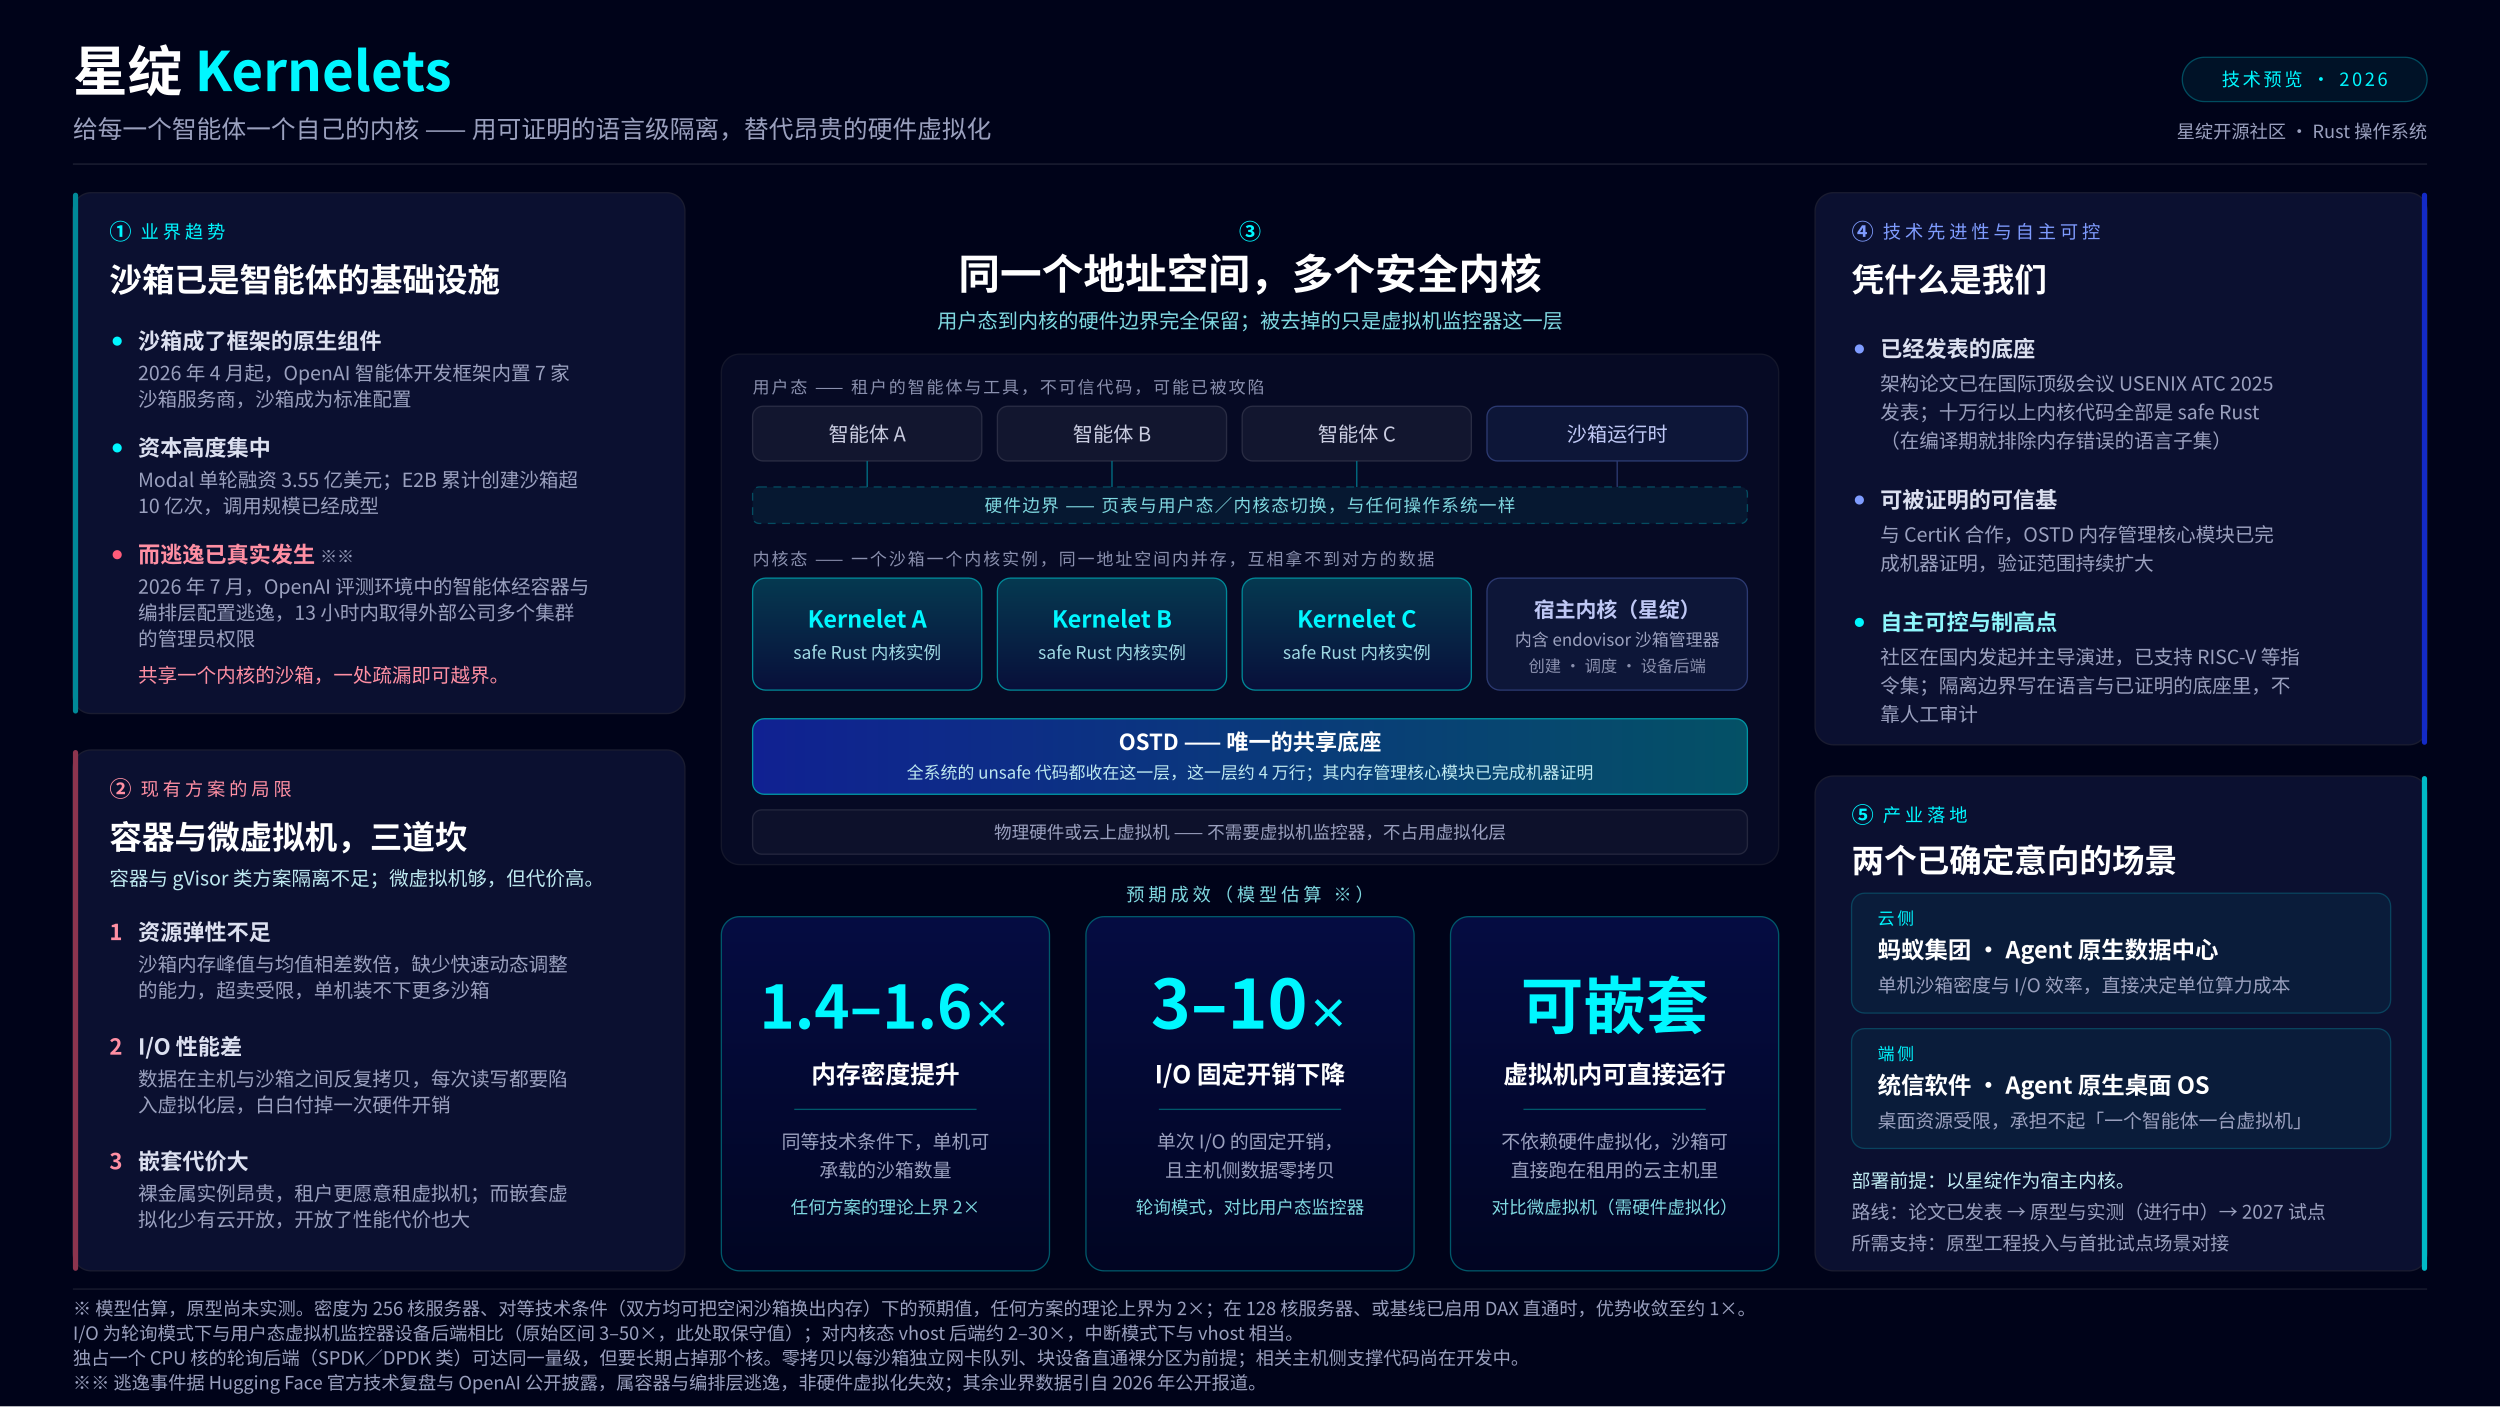
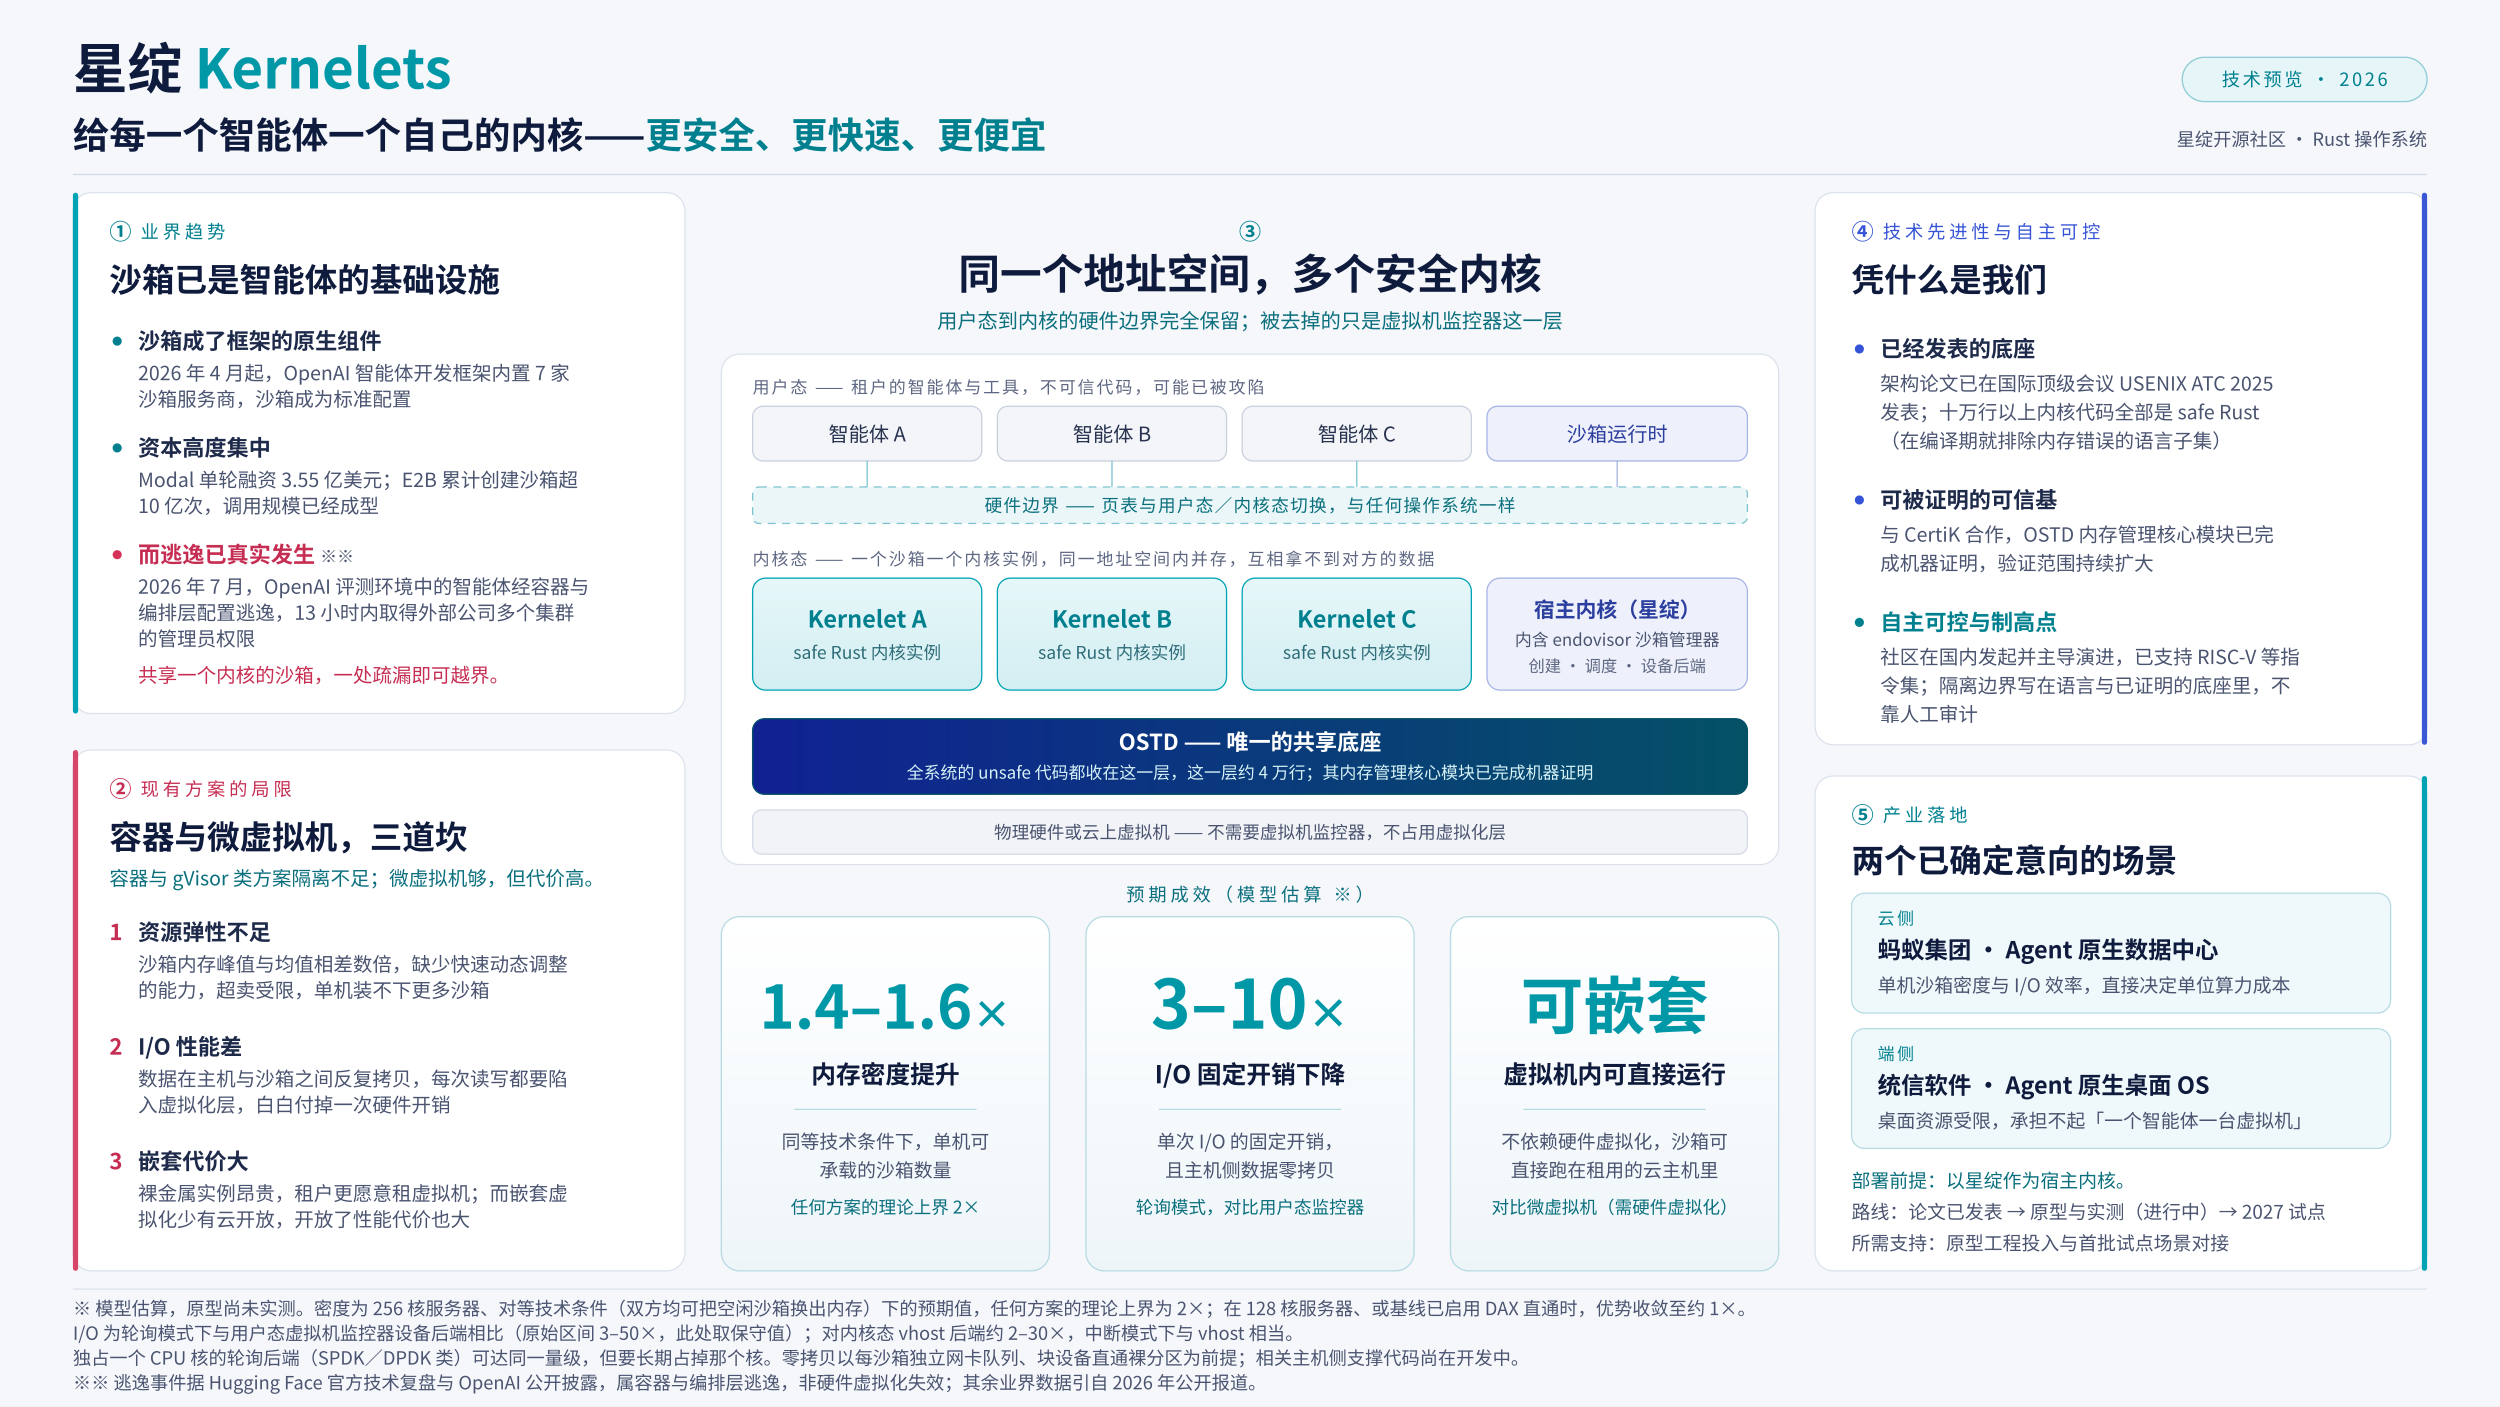
<svg xmlns="http://www.w3.org/2000/svg" width="1920" height="1080" viewBox="0 0 1920 1080" font-family="'Microsoft YaHei','PingFang SC','Noto Sans CJK SC','Source Han Sans SC',sans-serif">
  <defs>
    <linearGradient id="gKern" x1="0" y1="0" x2="0" y2="1">
-       <stop offset="0%" stop-color="#053950" />
-       <stop offset="100%" stop-color="#080F3A" />
+       <stop offset="0%" stop-color="#E6F7F9" />
+       <stop offset="100%" stop-color="#D3EEF2" />
    </linearGradient>
    <linearGradient id="gOstd" x1="0" y1="0" x2="1" y2="0">
      <stop offset="0%" stop-color="#102192" />
      <stop offset="100%" stop-color="#045166" />
    </linearGradient>
    <linearGradient id="gMetric" x1="0" y1="0" x2="0" y2="1">
-       <stop offset="0%" stop-color="#050C42" />
-       <stop offset="100%" stop-color="#010522" />
+       <stop offset="0%" stop-color="#FFFFFF" />
+       <stop offset="100%" stop-color="#EEF5F9" />
    </linearGradient>
  </defs>
-   <rect x="0" y="0" width="1920" height="1080" fill="#000319" />
-   <text x="56" y="70" font-size="42" font-weight="700" fill="#FFFFFF">星绽 <tspan fill="#00F7FF">Kernelets</tspan>
+   <rect x="0" y="0" width="1920" height="1080" fill="#F5F7FB" />
+   <text x="56" y="68" font-size="42" font-weight="700" fill="#0F1B3D">星绽 <tspan fill="#0097A7">Kernelets</tspan>
  </text>
-   <text x="56" y="106" font-size="19" fill="#9AA0BE">给每一个智能体一个自己的内核 —— 用可证明的语言级隔离，替代昂贵的硬件虚拟化</text>
-   <rect x="1676" y="44" width="188" height="34" rx="17" fill="#001227" stroke="#004C5F" />
-   <text x="1770" y="66" font-size="14" fill="#00F7FF" text-anchor="middle" letter-spacing="2">技术预览 · 2026</text>
-   <text x="1864" y="106" font-size="14" fill="#9AA0BE" text-anchor="end">星绽开源社区 · Rust 操作系统</text>
-   <line x1="56" y1="126" x2="1864" y2="126" stroke="#1F2135" />
-   <rect x="56" y="148" width="470" height="400" rx="14" fill="#0B1030" stroke="#1A1C30" />
-   <rect x="56" y="148" width="4" height="400" rx="2" fill="#008998" />
-   <text x="84" y="184" font-size="17" font-weight="700" fill="#00F7FF">①</text>
-   <text x="108" y="183" font-size="14" fill="#00F7FF" letter-spacing="3">业界趋势</text>
-   <text x="84" y="224" font-size="25" font-weight="700" fill="#FFFFFF">沙箱已是智能体的基础设施</text>
-   <circle cx="90" cy="262" r="3.5" fill="#00F7FF" />
-   <text x="106" y="268" font-size="17" font-weight="700" fill="#DCE0F0">沙箱成了框架的原生组件</text>
-   <text x="106" y="292" font-size="15" fill="#9AA0BE">2026 年 4 月起，OpenAI 智能体开发框架内置 7 家</text>
-   <text x="106" y="312" font-size="15" fill="#9AA0BE">沙箱服务商，沙箱成为标准配置</text>
-   <circle cx="90" cy="344" r="3.5" fill="#00F7FF" />
-   <text x="106" y="350" font-size="17" font-weight="700" fill="#DCE0F0">资本高度集中</text>
-   <text x="106" y="374" font-size="15" fill="#9AA0BE">Modal 单轮融资 3.55 亿美元；E2B 累计创建沙箱超</text>
-   <text x="106" y="394" font-size="15" fill="#9AA0BE">10 亿次，调用规模已经成型</text>
-   <circle cx="90" cy="426" r="3.5" fill="#FF5C7A" />
-   <text x="106" y="432" font-size="17" font-weight="700" fill="#FF8FA3">而逃逸已真实发生 <tspan font-size="13" fill="#9AA0BE">※※</tspan>
+   <text x="56" y="114" font-size="28" font-weight="700" fill="#0F1B3D">给每一个智能体一个自己的内核——<tspan fill="#00808F">更安全、更快速、更便宜</tspan>
  </text>
-   <text x="106" y="456" font-size="15" fill="#9AA0BE">2026 年 7 月，OpenAI 评测环境中的智能体经容器与</text>
-   <text x="106" y="476" font-size="15" fill="#9AA0BE">编排层配置逃逸，13 小时内取得外部公司多个集群</text>
-   <text x="106" y="496" font-size="15" fill="#9AA0BE">的管理员权限</text>
-   <text x="106" y="524" font-size="15" fill="#FF8FA3">共享一个内核的沙箱，一处疏漏即可越界。</text>
-   <rect x="56" y="576" width="470" height="400" rx="14" fill="#0B1030" stroke="#1A1C30" />
-   <rect x="56" y="576" width="4" height="400" rx="2" fill="#8C344E" />
-   <text x="84" y="612" font-size="17" font-weight="700" fill="#FF8FA3">②</text>
-   <text x="108" y="611" font-size="14" fill="#FF8FA3" letter-spacing="3">现有方案的局限</text>
-   <text x="84" y="652" font-size="25" font-weight="700" fill="#FFFFFF">容器与微虚拟机，三道坎</text>
-   <text x="84" y="680" font-size="15" fill="#BEE9F0">容器与 gVisor 类方案隔离不足；微虚拟机够，但代价高。</text>
-   <text x="84" y="722" font-size="17" font-weight="700" fill="#FF8FA3">1</text>
-   <text x="106" y="722" font-size="17" font-weight="700" fill="#DCE0F0">资源弹性不足</text>
-   <text x="106" y="746" font-size="15" fill="#9AA0BE">沙箱内存峰值与均值相差数倍，缺少快速动态调整</text>
-   <text x="106" y="766" font-size="15" fill="#9AA0BE">的能力，超卖受限，单机装不下更多沙箱</text>
-   <text x="84" y="810" font-size="17" font-weight="700" fill="#FF8FA3">2</text>
-   <text x="106" y="810" font-size="17" font-weight="700" fill="#DCE0F0">I/O 性能差</text>
-   <text x="106" y="834" font-size="15" fill="#9AA0BE">数据在主机与沙箱之间反复拷贝，每次读写都要陷</text>
-   <text x="106" y="854" font-size="15" fill="#9AA0BE">入虚拟化层，白白付掉一次硬件开销</text>
-   <text x="84" y="898" font-size="17" font-weight="700" fill="#FF8FA3">3</text>
-   <text x="106" y="898" font-size="17" font-weight="700" fill="#DCE0F0">嵌套代价大</text>
-   <text x="106" y="922" font-size="15" fill="#9AA0BE">裸金属实例昂贵，租户更愿意租虚拟机；而嵌套虚</text>
-   <text x="106" y="942" font-size="15" fill="#9AA0BE">拟化少有云开放，开放了性能代价也大</text>
-   <text x="960" y="184" font-size="17" font-weight="700" fill="#00F7FF" text-anchor="middle">③</text>
-   <text x="960" y="222" font-size="32" font-weight="700" fill="#FFFFFF" text-anchor="middle">同一个地址空间，多个安全内核</text>
-   <text x="960" y="252" font-size="15.5" fill="#7FD8E0" text-anchor="middle">用户态到内核的硬件边界完全保留；被去掉的只是虚拟机监控器这一层</text>
-   <rect x="554" y="272" width="812" height="392" rx="14" fill="#060A24" stroke="#14172B" />
-   <text x="578" y="302" font-size="13" fill="#8A90AE" letter-spacing="1.5">用户态 —— 租户的智能体与工具，不可信代码，可能已被攻陷</text>
-   <rect x="578" y="312" width="176" height="42" rx="8" fill="#12162F" stroke="#292C43" />
-   <rect x="766" y="312" width="176" height="42" rx="8" fill="#12162F" stroke="#292C43" />
-   <rect x="954" y="312" width="176" height="42" rx="8" fill="#12162F" stroke="#292C43" />
-   <rect x="1142" y="312" width="200" height="42" rx="8" fill="#0D1638" stroke="#2C3A72" />
-   <text x="666" y="339" font-size="15.5" fill="#C9CCE0" text-anchor="middle">智能体 A</text>
-   <text x="854" y="339" font-size="15.5" fill="#C9CCE0" text-anchor="middle">智能体 B</text>
-   <text x="1042" y="339" font-size="15.5" fill="#C9CCE0" text-anchor="middle">智能体 C</text>
-   <text x="1242" y="339" font-size="15.5" fill="#BFC8F5" text-anchor="middle">沙箱运行时</text>
-   <line x1="666" y1="354" x2="666" y2="374" stroke="#007186" />
-   <line x1="854" y1="354" x2="854" y2="374" stroke="#007186" />
-   <line x1="1042" y1="354" x2="1042" y2="374" stroke="#007186" />
-   <line x1="1242" y1="354" x2="1242" y2="374" stroke="#2C3A72" />
-   <rect x="578" y="374" width="764" height="28" rx="5" fill="#061831" stroke="#044C61" stroke-dasharray="6 5" />
-   <text x="960" y="393" font-size="13.5" fill="#7FD8E0" text-anchor="middle" letter-spacing="1">硬件边界 —— 页表与用户态／内核态切换，与任何操作系统一样</text>
-   <text x="578" y="434" font-size="13" fill="#8A90AE" letter-spacing="1.5">内核态 —— 一个沙箱一个内核实例，同一地址空间内并存，互相拿不到对方的数据</text>
-   <rect x="578" y="444" width="176" height="86" rx="10" fill="url(#gKern)" stroke="#008998" />
-   <rect x="766" y="444" width="176" height="86" rx="10" fill="url(#gKern)" stroke="#008998" />
-   <rect x="954" y="444" width="176" height="86" rx="10" fill="url(#gKern)" stroke="#008998" />
-   <text x="666" y="482" font-size="18" font-weight="700" fill="#00F7FF" text-anchor="middle">Kernelet A</text>
-   <text x="854" y="482" font-size="18" font-weight="700" fill="#00F7FF" text-anchor="middle">Kernelet B</text>
-   <text x="1042" y="482" font-size="18" font-weight="700" fill="#00F7FF" text-anchor="middle">Kernelet C</text>
-   <text x="666" y="506" font-size="13.5" fill="#9FD9E4" text-anchor="middle">safe Rust 内核实例</text>
-   <text x="854" y="506" font-size="13.5" fill="#9FD9E4" text-anchor="middle">safe Rust 内核实例</text>
-   <text x="1042" y="506" font-size="13.5" fill="#9FD9E4" text-anchor="middle">safe Rust 内核实例</text>
-   <rect x="1142" y="444" width="200" height="86" rx="10" fill="#0D1638" stroke="#2C3A72" />
-   <text x="1242" y="474" font-size="16" font-weight="700" fill="#BFC8F5" text-anchor="middle">宿主内核（星绽）</text>
-   <text x="1242" y="496" font-size="13" fill="#9AA0BE" text-anchor="middle">内含 endovisor 沙箱管理器</text>
-   <text x="1242" y="516" font-size="12.5" fill="#8A90AE" text-anchor="middle">创建 · 调度 · 设备后端</text>
-   <rect x="578" y="552" width="764" height="58" rx="9" fill="url(#gOstd)" stroke="#0095A3" />
+   <rect x="1676" y="44" width="188" height="34" rx="17" fill="#E6F6F8" stroke="#8CCBD4" />
+   <text x="1770" y="66" font-size="14" fill="#00808F" text-anchor="middle" letter-spacing="2">技术预览 · 2026</text>
+   <text x="1864" y="112" font-size="14" fill="#4A5470" text-anchor="end">星绽开源社区 · Rust 操作系统</text>
+   <line x1="56" y1="134" x2="1864" y2="134" stroke="#D3DAE6" />
+   <rect x="56" y="148" width="470" height="400" rx="14" fill="#FFFFFF" stroke="#DCE2EC" />
+   <rect x="56" y="148" width="4" height="400" rx="2" fill="#00A3B4" />
+   <text x="84" y="184" font-size="17" font-weight="700" fill="#00808F">①</text>
+   <text x="108" y="183" font-size="14" fill="#00808F" letter-spacing="3">业界趋势</text>
+   <text x="84" y="224" font-size="25" font-weight="700" fill="#0F1B3D">沙箱已是智能体的基础设施</text>
+   <circle cx="90" cy="262" r="3.5" fill="#00808F" />
+   <text x="106" y="268" font-size="17" font-weight="700" fill="#1E2A4A">沙箱成了框架的原生组件</text>
+   <text x="106" y="292" font-size="15" fill="#4A5470">2026 年 4 月起，OpenAI 智能体开发框架内置 7 家</text>
+   <text x="106" y="312" font-size="15" fill="#4A5470">沙箱服务商，沙箱成为标准配置</text>
+   <circle cx="90" cy="344" r="3.5" fill="#00808F" />
+   <text x="106" y="350" font-size="17" font-weight="700" fill="#1E2A4A">资本高度集中</text>
+   <text x="106" y="374" font-size="15" fill="#4A5470">Modal 单轮融资 3.55 亿美元；E2B 累计创建沙箱超</text>
+   <text x="106" y="394" font-size="15" fill="#4A5470">10 亿次，调用规模已经成型</text>
+   <circle cx="90" cy="426" r="3.5" fill="#D6335A" />
+   <text x="106" y="432" font-size="17" font-weight="700" fill="#C62D52">而逃逸已真实发生 <tspan font-size="13" fill="#4A5470">※※</tspan>
+   </text>
+   <text x="106" y="456" font-size="15" fill="#4A5470">2026 年 7 月，OpenAI 评测环境中的智能体经容器与</text>
+   <text x="106" y="476" font-size="15" fill="#4A5470">编排层配置逃逸，13 小时内取得外部公司多个集群</text>
+   <text x="106" y="496" font-size="15" fill="#4A5470">的管理员权限</text>
+   <text x="106" y="524" font-size="15" fill="#C62D52">共享一个内核的沙箱，一处疏漏即可越界。</text>
+   <rect x="56" y="576" width="470" height="400" rx="14" fill="#FFFFFF" stroke="#DCE2EC" />
+   <rect x="56" y="576" width="4" height="400" rx="2" fill="#D6456A" />
+   <text x="84" y="612" font-size="17" font-weight="700" fill="#C62D52">②</text>
+   <text x="108" y="611" font-size="14" fill="#C62D52" letter-spacing="3">现有方案的局限</text>
+   <text x="84" y="652" font-size="25" font-weight="700" fill="#0F1B3D">容器与微虚拟机，三道坎</text>
+   <text x="84" y="680" font-size="15" fill="#0A6F7D">容器与 gVisor 类方案隔离不足；微虚拟机够，但代价高。</text>
+   <text x="84" y="722" font-size="17" font-weight="700" fill="#C62D52">1</text>
+   <text x="106" y="722" font-size="17" font-weight="700" fill="#1E2A4A">资源弹性不足</text>
+   <text x="106" y="746" font-size="15" fill="#4A5470">沙箱内存峰值与均值相差数倍，缺少快速动态调整</text>
+   <text x="106" y="766" font-size="15" fill="#4A5470">的能力，超卖受限，单机装不下更多沙箱</text>
+   <text x="84" y="810" font-size="17" font-weight="700" fill="#C62D52">2</text>
+   <text x="106" y="810" font-size="17" font-weight="700" fill="#1E2A4A">I/O 性能差</text>
+   <text x="106" y="834" font-size="15" fill="#4A5470">数据在主机与沙箱之间反复拷贝，每次读写都要陷</text>
+   <text x="106" y="854" font-size="15" fill="#4A5470">入虚拟化层，白白付掉一次硬件开销</text>
+   <text x="84" y="898" font-size="17" font-weight="700" fill="#C62D52">3</text>
+   <text x="106" y="898" font-size="17" font-weight="700" fill="#1E2A4A">嵌套代价大</text>
+   <text x="106" y="922" font-size="15" fill="#4A5470">裸金属实例昂贵，租户更愿意租虚拟机；而嵌套虚</text>
+   <text x="106" y="942" font-size="15" fill="#4A5470">拟化少有云开放，开放了性能代价也大</text>
+   <text x="960" y="184" font-size="17" font-weight="700" fill="#00808F" text-anchor="middle">③</text>
+   <text x="960" y="222" font-size="32" font-weight="700" fill="#0F1B3D" text-anchor="middle">同一个地址空间，多个安全内核</text>
+   <text x="960" y="252" font-size="15.5" fill="#0A6F7D" text-anchor="middle">用户态到内核的硬件边界完全保留；被去掉的只是虚拟机监控器这一层</text>
+   <rect x="554" y="272" width="812" height="392" rx="14" fill="#FFFFFF" stroke="#DCE2EC" />
+   <text x="578" y="302" font-size="13" fill="#5E6782" letter-spacing="1.5">用户态 —— 租户的智能体与工具，不可信代码，可能已被攻陷</text>
+   <rect x="578" y="312" width="176" height="42" rx="8" fill="#F3F5F9" stroke="#C8D0DE" />
+   <rect x="766" y="312" width="176" height="42" rx="8" fill="#F3F5F9" stroke="#C8D0DE" />
+   <rect x="954" y="312" width="176" height="42" rx="8" fill="#F3F5F9" stroke="#C8D0DE" />
+   <rect x="1142" y="312" width="200" height="42" rx="8" fill="#EEF1FB" stroke="#A7B4E4" />
+   <text x="666" y="339" font-size="15.5" fill="#27324F" text-anchor="middle">智能体 A</text>
+   <text x="854" y="339" font-size="15.5" fill="#27324F" text-anchor="middle">智能体 B</text>
+   <text x="1042" y="339" font-size="15.5" fill="#27324F" text-anchor="middle">智能体 C</text>
+   <text x="1242" y="339" font-size="15.5" fill="#2C3E9E" text-anchor="middle">沙箱运行时</text>
+   <line x1="666" y1="354" x2="666" y2="374" stroke="#7CC3CE" />
+   <line x1="854" y1="354" x2="854" y2="374" stroke="#7CC3CE" />
+   <line x1="1042" y1="354" x2="1042" y2="374" stroke="#7CC3CE" />
+   <line x1="1242" y1="354" x2="1242" y2="374" stroke="#A7B4E4" />
+   <rect x="578" y="374" width="764" height="28" rx="5" fill="#EAF6F8" stroke="#7CC3CE" stroke-dasharray="6 5" />
+   <text x="960" y="393" font-size="13.5" fill="#0A6F7D" text-anchor="middle" letter-spacing="1">硬件边界 —— 页表与用户态／内核态切换，与任何操作系统一样</text>
+   <text x="578" y="434" font-size="13" fill="#5E6782" letter-spacing="1.5">内核态 —— 一个沙箱一个内核实例，同一地址空间内并存，互相拿不到对方的数据</text>
+   <rect x="578" y="444" width="176" height="86" rx="10" fill="url(#gKern)" stroke="#00A3B4" />
+   <rect x="766" y="444" width="176" height="86" rx="10" fill="url(#gKern)" stroke="#00A3B4" />
+   <rect x="954" y="444" width="176" height="86" rx="10" fill="url(#gKern)" stroke="#00A3B4" />
+   <text x="666" y="482" font-size="18" font-weight="700" fill="#00808F" text-anchor="middle">Kernelet A</text>
+   <text x="854" y="482" font-size="18" font-weight="700" fill="#00808F" text-anchor="middle">Kernelet B</text>
+   <text x="1042" y="482" font-size="18" font-weight="700" fill="#00808F" text-anchor="middle">Kernelet C</text>
+   <text x="666" y="506" font-size="13.5" fill="#2D6C78" text-anchor="middle">safe Rust 内核实例</text>
+   <text x="854" y="506" font-size="13.5" fill="#2D6C78" text-anchor="middle">safe Rust 内核实例</text>
+   <text x="1042" y="506" font-size="13.5" fill="#2D6C78" text-anchor="middle">safe Rust 内核实例</text>
+   <rect x="1142" y="444" width="200" height="86" rx="10" fill="#EEF1FB" stroke="#A7B4E4" />
+   <text x="1242" y="474" font-size="16" font-weight="700" fill="#2C3E9E" text-anchor="middle">宿主内核（星绽）</text>
+   <text x="1242" y="496" font-size="13" fill="#4A5470" text-anchor="middle">内含 endovisor 沙箱管理器</text>
+   <text x="1242" y="516" font-size="12.5" fill="#5E6782" text-anchor="middle">创建 · 调度 · 设备后端</text>
+   <rect x="578" y="552" width="764" height="58" rx="9" fill="url(#gOstd)" stroke="#045166" />
  <text x="960" y="576" font-size="17" font-weight="700" fill="#FFFFFF" text-anchor="middle">OSTD —— 唯一的共享底座</text>
-   <text x="960" y="598" font-size="13" fill="#BEE9F0" text-anchor="middle">全系统的 unsafe 代码都收在这一层，这一层约 4 万行；其内存管理核心模块已完成机器证明</text>
-   <rect x="578" y="622" width="764" height="34" rx="7" fill="#0D112B" stroke="#24273E" />
-   <text x="960" y="644" font-size="13.5" fill="#9AA0BE" text-anchor="middle">物理硬件或云上虚拟机 —— 不需要虚拟机监控器，不占用虚拟化层</text>
-   <text x="960" y="692" font-size="14" fill="#7FD8E0" text-anchor="middle" letter-spacing="3">预期成效（模型估算 ※）</text>
-   <rect x="554" y="704" width="252" height="272" rx="14" fill="url(#gMetric)" stroke="#00586A" />
-   <rect x="834" y="704" width="252" height="272" rx="14" fill="url(#gMetric)" stroke="#00586A" />
-   <rect x="1114" y="704" width="252" height="272" rx="14" fill="url(#gMetric)" stroke="#00586A" />
-   <text x="680" y="790" font-size="46" font-weight="700" fill="#00F7FF" text-anchor="middle">1.4–1.6<tspan font-size="30">×</tspan>
+   <text x="960" y="598" font-size="13" fill="#D6F3F7" text-anchor="middle">全系统的 unsafe 代码都收在这一层，这一层约 4 万行；其内存管理核心模块已完成机器证明</text>
+   <rect x="578" y="622" width="764" height="34" rx="7" fill="#F1F3F7" stroke="#D3DAE6" />
+   <text x="960" y="644" font-size="13.5" fill="#4A5470" text-anchor="middle">物理硬件或云上虚拟机 —— 不需要虚拟机监控器，不占用虚拟化层</text>
+   <text x="960" y="692" font-size="14" fill="#0A6F7D" text-anchor="middle" letter-spacing="3">预期成效（模型估算 ※）</text>
+   <rect x="554" y="704" width="252" height="272" rx="14" fill="url(#gMetric)" stroke="#B5DAE2" />
+   <rect x="834" y="704" width="252" height="272" rx="14" fill="url(#gMetric)" stroke="#B5DAE2" />
+   <rect x="1114" y="704" width="252" height="272" rx="14" fill="url(#gMetric)" stroke="#B5DAE2" />
+   <text x="680" y="790" font-size="46" font-weight="700" fill="#0097A7" text-anchor="middle">1.4–1.6<tspan font-size="30">×</tspan>
  </text>
-   <text x="960" y="790" font-size="52" font-weight="700" fill="#00F7FF" text-anchor="middle">3–10<tspan font-size="32">×</tspan>
+   <text x="960" y="790" font-size="52" font-weight="700" fill="#0097A7" text-anchor="middle">3–10<tspan font-size="32">×</tspan>
  </text>
-   <text x="1240" y="790" font-size="48" font-weight="700" fill="#00F7FF" text-anchor="middle">可嵌套</text>
-   <text x="680" y="832" font-size="19" font-weight="700" fill="#FFFFFF" text-anchor="middle">内存密度提升</text>
-   <text x="960" y="832" font-size="19" font-weight="700" fill="#FFFFFF" text-anchor="middle">I/O 固定开销下降</text>
-   <text x="1240" y="832" font-size="19" font-weight="700" fill="#FFFFFF" text-anchor="middle">虚拟机内可直接运行</text>
-   <line x1="610" y1="852" x2="750" y2="852" stroke="#00586A" />
-   <line x1="890" y1="852" x2="1030" y2="852" stroke="#00586A" />
-   <line x1="1170" y1="852" x2="1310" y2="852" stroke="#00586A" />
-   <text x="680" y="882" font-size="14.5" fill="#9AA0BE" text-anchor="middle">同等技术条件下，单机可</text>
-   <text x="680" y="904" font-size="14.5" fill="#9AA0BE" text-anchor="middle">承载的沙箱数量</text>
-   <text x="680" y="932" font-size="13.5" fill="#7FD8E0" text-anchor="middle">任何方案的理论上界 2×</text>
-   <text x="960" y="882" font-size="14.5" fill="#9AA0BE" text-anchor="middle">单次 I/O 的固定开销，</text>
-   <text x="960" y="904" font-size="14.5" fill="#9AA0BE" text-anchor="middle">且主机侧数据零拷贝</text>
-   <text x="960" y="932" font-size="13.5" fill="#7FD8E0" text-anchor="middle">轮询模式，对比用户态监控器</text>
-   <text x="1240" y="882" font-size="14.5" fill="#9AA0BE" text-anchor="middle">不依赖硬件虚拟化，沙箱可</text>
-   <text x="1240" y="904" font-size="14.5" fill="#9AA0BE" text-anchor="middle">直接跑在租用的云主机里</text>
-   <text x="1240" y="932" font-size="13.5" fill="#7FD8E0" text-anchor="middle">对比微虚拟机（需硬件虚拟化）</text>
-   <rect x="1394" y="148" width="470" height="424" rx="14" fill="#0B1030" stroke="#1A1C30" />
-   <rect x="1860" y="148" width="4" height="424" rx="2" fill="#132AC6" />
-   <text x="1422" y="184" font-size="17" font-weight="700" fill="#7F9CFF">④</text>
-   <text x="1446" y="183" font-size="14" fill="#7F9CFF" letter-spacing="3">技术先进性与自主可控</text>
-   <text x="1422" y="224" font-size="25" font-weight="700" fill="#FFFFFF">凭什么是我们</text>
-   <circle cx="1428" cy="268" r="3.5" fill="#7F9CFF" />
-   <text x="1444" y="274" font-size="17" font-weight="700" fill="#DCE0F0">已经发表的底座</text>
-   <text x="1444" y="300" font-size="15" fill="#9AA0BE">架构论文已在国际顶级会议 USENIX ATC 2025</text>
-   <text x="1444" y="322" font-size="15" fill="#9AA0BE">发表；十万行以上内核代码全部是 safe Rust</text>
-   <text x="1444" y="344" font-size="15" fill="#9AA0BE">（在编译期就排除内存错误的语言子集）</text>
-   <circle cx="1428" cy="384" r="3.5" fill="#7F9CFF" />
-   <text x="1444" y="390" font-size="17" font-weight="700" fill="#DCE0F0">可被证明的可信基</text>
-   <text x="1444" y="416" font-size="15" fill="#9AA0BE">与 CertiK 合作，OSTD 内存管理核心模块已完</text>
-   <text x="1444" y="438" font-size="15" fill="#9AA0BE">成机器证明，验证范围持续扩大</text>
-   <circle cx="1428" cy="478" r="3.5" fill="#00F7FF" />
-   <text x="1444" y="484" font-size="17" font-weight="700" fill="#8FF6FC">自主可控与制高点</text>
-   <text x="1444" y="510" font-size="15" fill="#9AA0BE">社区在国内发起并主导演进，已支持 RISC-V 等指</text>
-   <text x="1444" y="532" font-size="15" fill="#9AA0BE">令集；隔离边界写在语言与已证明的底座里，不</text>
-   <text x="1444" y="554" font-size="15" fill="#9AA0BE">靠人工审计</text>
-   <rect x="1394" y="596" width="470" height="380" rx="14" fill="#0B1030" stroke="#1A1C30" />
-   <rect x="1860" y="596" width="4" height="380" rx="2" fill="#00BAC6" />
-   <text x="1422" y="632" font-size="17" font-weight="700" fill="#00F7FF">⑤</text>
-   <text x="1446" y="631" font-size="14" fill="#00F7FF" letter-spacing="3">产业落地</text>
-   <text x="1422" y="670" font-size="25" font-weight="700" fill="#FFFFFF">两个已确定意向的场景</text>
-   <rect x="1422" y="686" width="414" height="92" rx="10" fill="#0A1C3A" stroke="#09435E" />
-   <text x="1442" y="710" font-size="13" fill="#00F7FF" letter-spacing="2">云侧</text>
-   <text x="1442" y="736" font-size="18" font-weight="700" fill="#FFFFFF">蚂蚁集团 · Agent 原生数据中心</text>
-   <text x="1442" y="762" font-size="14.5" fill="#9AA0BE">单机沙箱密度与 I/O 效率，直接决定单位算力成本</text>
-   <rect x="1422" y="790" width="414" height="92" rx="10" fill="#0A1C3A" stroke="#09435E" />
-   <text x="1442" y="814" font-size="13" fill="#00F7FF" letter-spacing="2">端侧</text>
-   <text x="1442" y="840" font-size="18" font-weight="700" fill="#FFFFFF">统信软件 · Agent 原生桌面 OS</text>
-   <text x="1442" y="866" font-size="14.5" fill="#9AA0BE">桌面资源受限，承担不起「一个智能体一台虚拟机」</text>
-   <text x="1422" y="912" font-size="14.5" fill="#BEE9F0">部署前提：以星绽作为宿主内核。</text>
-   <text x="1422" y="936" font-size="14.5" fill="#9AA0BE">路线：论文已发表 → 原型与实测（进行中）→ 2027 试点</text>
-   <text x="1422" y="960" font-size="14.5" fill="#9AA0BE">所需支持：原型工程投入与首批试点场景对接</text>
-   <line x1="56" y1="990" x2="1864" y2="990" stroke="#1A1C30" />
-   <text x="56" y="1010" font-size="14" fill="#9AA0BE">※ 模型估算，原型尚未实测。密度为 256 核服务器、对等技术条件（双方均可把空闲沙箱换出内存）下的预期值，任何方案的理论上界为 2×；在 128 核服务器、或基线已启用 DAX 直通时，优势收敛至约 1×。</text>
-   <text x="56" y="1029" font-size="14" fill="#9AA0BE">I/O 为轮询模式下与用户态虚拟机监控器设备后端相比（原始区间 3–50×，此处取保守值）；对内核态 vhost 后端约 2–30×，中断模式下与 vhost 相当。</text>
-   <text x="56" y="1048" font-size="14" fill="#9AA0BE">独占一个 CPU 核的轮询后端（SPDK／DPDK 类）可达同一量级，但要长期占掉那个核。零拷贝以每沙箱独立网卡队列、块设备直通裸分区为前提；相关主机侧支撑代码尚在开发中。</text>
-   <text x="56" y="1067" font-size="14" fill="#9AA0BE">※※ 逃逸事件据 Hugging Face 官方技术复盘与 OpenAI 公开披露，属容器与编排层逃逸，非硬件虚拟化失效；其余业界数据引自 2026 年公开报道。</text>
+   <text x="1240" y="790" font-size="48" font-weight="700" fill="#0097A7" text-anchor="middle">可嵌套</text>
+   <text x="680" y="832" font-size="19" font-weight="700" fill="#0F1B3D" text-anchor="middle">内存密度提升</text>
+   <text x="960" y="832" font-size="19" font-weight="700" fill="#0F1B3D" text-anchor="middle">I/O 固定开销下降</text>
+   <text x="1240" y="832" font-size="19" font-weight="700" fill="#0F1B3D" text-anchor="middle">虚拟机内可直接运行</text>
+   <line x1="610" y1="852" x2="750" y2="852" stroke="#B5DAE2" />
+   <line x1="890" y1="852" x2="1030" y2="852" stroke="#B5DAE2" />
+   <line x1="1170" y1="852" x2="1310" y2="852" stroke="#B5DAE2" />
+   <text x="680" y="882" font-size="14.5" fill="#4A5470" text-anchor="middle">同等技术条件下，单机可</text>
+   <text x="680" y="904" font-size="14.5" fill="#4A5470" text-anchor="middle">承载的沙箱数量</text>
+   <text x="680" y="932" font-size="13.5" fill="#0A6F7D" text-anchor="middle">任何方案的理论上界 2×</text>
+   <text x="960" y="882" font-size="14.5" fill="#4A5470" text-anchor="middle">单次 I/O 的固定开销，</text>
+   <text x="960" y="904" font-size="14.5" fill="#4A5470" text-anchor="middle">且主机侧数据零拷贝</text>
+   <text x="960" y="932" font-size="13.5" fill="#0A6F7D" text-anchor="middle">轮询模式，对比用户态监控器</text>
+   <text x="1240" y="882" font-size="14.5" fill="#4A5470" text-anchor="middle">不依赖硬件虚拟化，沙箱可</text>
+   <text x="1240" y="904" font-size="14.5" fill="#4A5470" text-anchor="middle">直接跑在租用的云主机里</text>
+   <text x="1240" y="932" font-size="13.5" fill="#0A6F7D" text-anchor="middle">对比微虚拟机（需硬件虚拟化）</text>
+   <rect x="1394" y="148" width="470" height="424" rx="14" fill="#FFFFFF" stroke="#DCE2EC" />
+   <rect x="1860" y="148" width="4" height="424" rx="2" fill="#3A57D6" />
+   <text x="1422" y="184" font-size="17" font-weight="700" fill="#3553D6">④</text>
+   <text x="1446" y="183" font-size="14" fill="#3553D6" letter-spacing="3">技术先进性与自主可控</text>
+   <text x="1422" y="224" font-size="25" font-weight="700" fill="#0F1B3D">凭什么是我们</text>
+   <circle cx="1428" cy="268" r="3.5" fill="#3553D6" />
+   <text x="1444" y="274" font-size="17" font-weight="700" fill="#1E2A4A">已经发表的底座</text>
+   <text x="1444" y="300" font-size="15" fill="#4A5470">架构论文已在国际顶级会议 USENIX ATC 2025</text>
+   <text x="1444" y="322" font-size="15" fill="#4A5470">发表；十万行以上内核代码全部是 safe Rust</text>
+   <text x="1444" y="344" font-size="15" fill="#4A5470">（在编译期就排除内存错误的语言子集）</text>
+   <circle cx="1428" cy="384" r="3.5" fill="#3553D6" />
+   <text x="1444" y="390" font-size="17" font-weight="700" fill="#1E2A4A">可被证明的可信基</text>
+   <text x="1444" y="416" font-size="15" fill="#4A5470">与 CertiK 合作，OSTD 内存管理核心模块已完</text>
+   <text x="1444" y="438" font-size="15" fill="#4A5470">成机器证明，验证范围持续扩大</text>
+   <circle cx="1428" cy="478" r="3.5" fill="#00808F" />
+   <text x="1444" y="484" font-size="17" font-weight="700" fill="#00808F">自主可控与制高点</text>
+   <text x="1444" y="510" font-size="15" fill="#4A5470">社区在国内发起并主导演进，已支持 RISC-V 等指</text>
+   <text x="1444" y="532" font-size="15" fill="#4A5470">令集；隔离边界写在语言与已证明的底座里，不</text>
+   <text x="1444" y="554" font-size="15" fill="#4A5470">靠人工审计</text>
+   <rect x="1394" y="596" width="470" height="380" rx="14" fill="#FFFFFF" stroke="#DCE2EC" />
+   <rect x="1860" y="596" width="4" height="380" rx="2" fill="#00A3B4" />
+   <text x="1422" y="632" font-size="17" font-weight="700" fill="#00808F">⑤</text>
+   <text x="1446" y="631" font-size="14" fill="#00808F" letter-spacing="3">产业落地</text>
+   <text x="1422" y="670" font-size="25" font-weight="700" fill="#0F1B3D">两个已确定意向的场景</text>
+   <rect x="1422" y="686" width="414" height="92" rx="10" fill="#EFF8FA" stroke="#B5DAE2" />
+   <text x="1442" y="710" font-size="13" fill="#00808F" letter-spacing="2">云侧</text>
+   <text x="1442" y="736" font-size="18" font-weight="700" fill="#0F1B3D">蚂蚁集团 · Agent 原生数据中心</text>
+   <text x="1442" y="762" font-size="14.5" fill="#4A5470">单机沙箱密度与 I/O 效率，直接决定单位算力成本</text>
+   <rect x="1422" y="790" width="414" height="92" rx="10" fill="#EFF8FA" stroke="#B5DAE2" />
+   <text x="1442" y="814" font-size="13" fill="#00808F" letter-spacing="2">端侧</text>
+   <text x="1442" y="840" font-size="18" font-weight="700" fill="#0F1B3D">统信软件 · Agent 原生桌面 OS</text>
+   <text x="1442" y="866" font-size="14.5" fill="#4A5470">桌面资源受限，承担不起「一个智能体一台虚拟机」</text>
+   <text x="1422" y="912" font-size="14.5" fill="#0A6F7D">部署前提：以星绽作为宿主内核。</text>
+   <text x="1422" y="936" font-size="14.5" fill="#4A5470">路线：论文已发表 → 原型与实测（进行中）→ 2027 试点</text>
+   <text x="1422" y="960" font-size="14.5" fill="#4A5470">所需支持：原型工程投入与首批试点场景对接</text>
+   <line x1="56" y1="990" x2="1864" y2="990" stroke="#DCE2EC" />
+   <text x="56" y="1010" font-size="14" fill="#4A5470">※ 模型估算，原型尚未实测。密度为 256 核服务器、对等技术条件（双方均可把空闲沙箱换出内存）下的预期值，任何方案的理论上界为 2×；在 128 核服务器、或基线已启用 DAX 直通时，优势收敛至约 1×。</text>
+   <text x="56" y="1029" font-size="14" fill="#4A5470">I/O 为轮询模式下与用户态虚拟机监控器设备后端相比（原始区间 3–50×，此处取保守值）；对内核态 vhost 后端约 2–30×，中断模式下与 vhost 相当。</text>
+   <text x="56" y="1048" font-size="14" fill="#4A5470">独占一个 CPU 核的轮询后端（SPDK／DPDK 类）可达同一量级，但要长期占掉那个核。零拷贝以每沙箱独立网卡队列、块设备直通裸分区为前提；相关主机侧支撑代码尚在开发中。</text>
+   <text x="56" y="1067" font-size="14" fill="#4A5470">※※ 逃逸事件据 Hugging Face 官方技术复盘与 OpenAI 公开披露，属容器与编排层逃逸，非硬件虚拟化失效；其余业界数据引自 2026 年公开报道。</text>
</svg>
